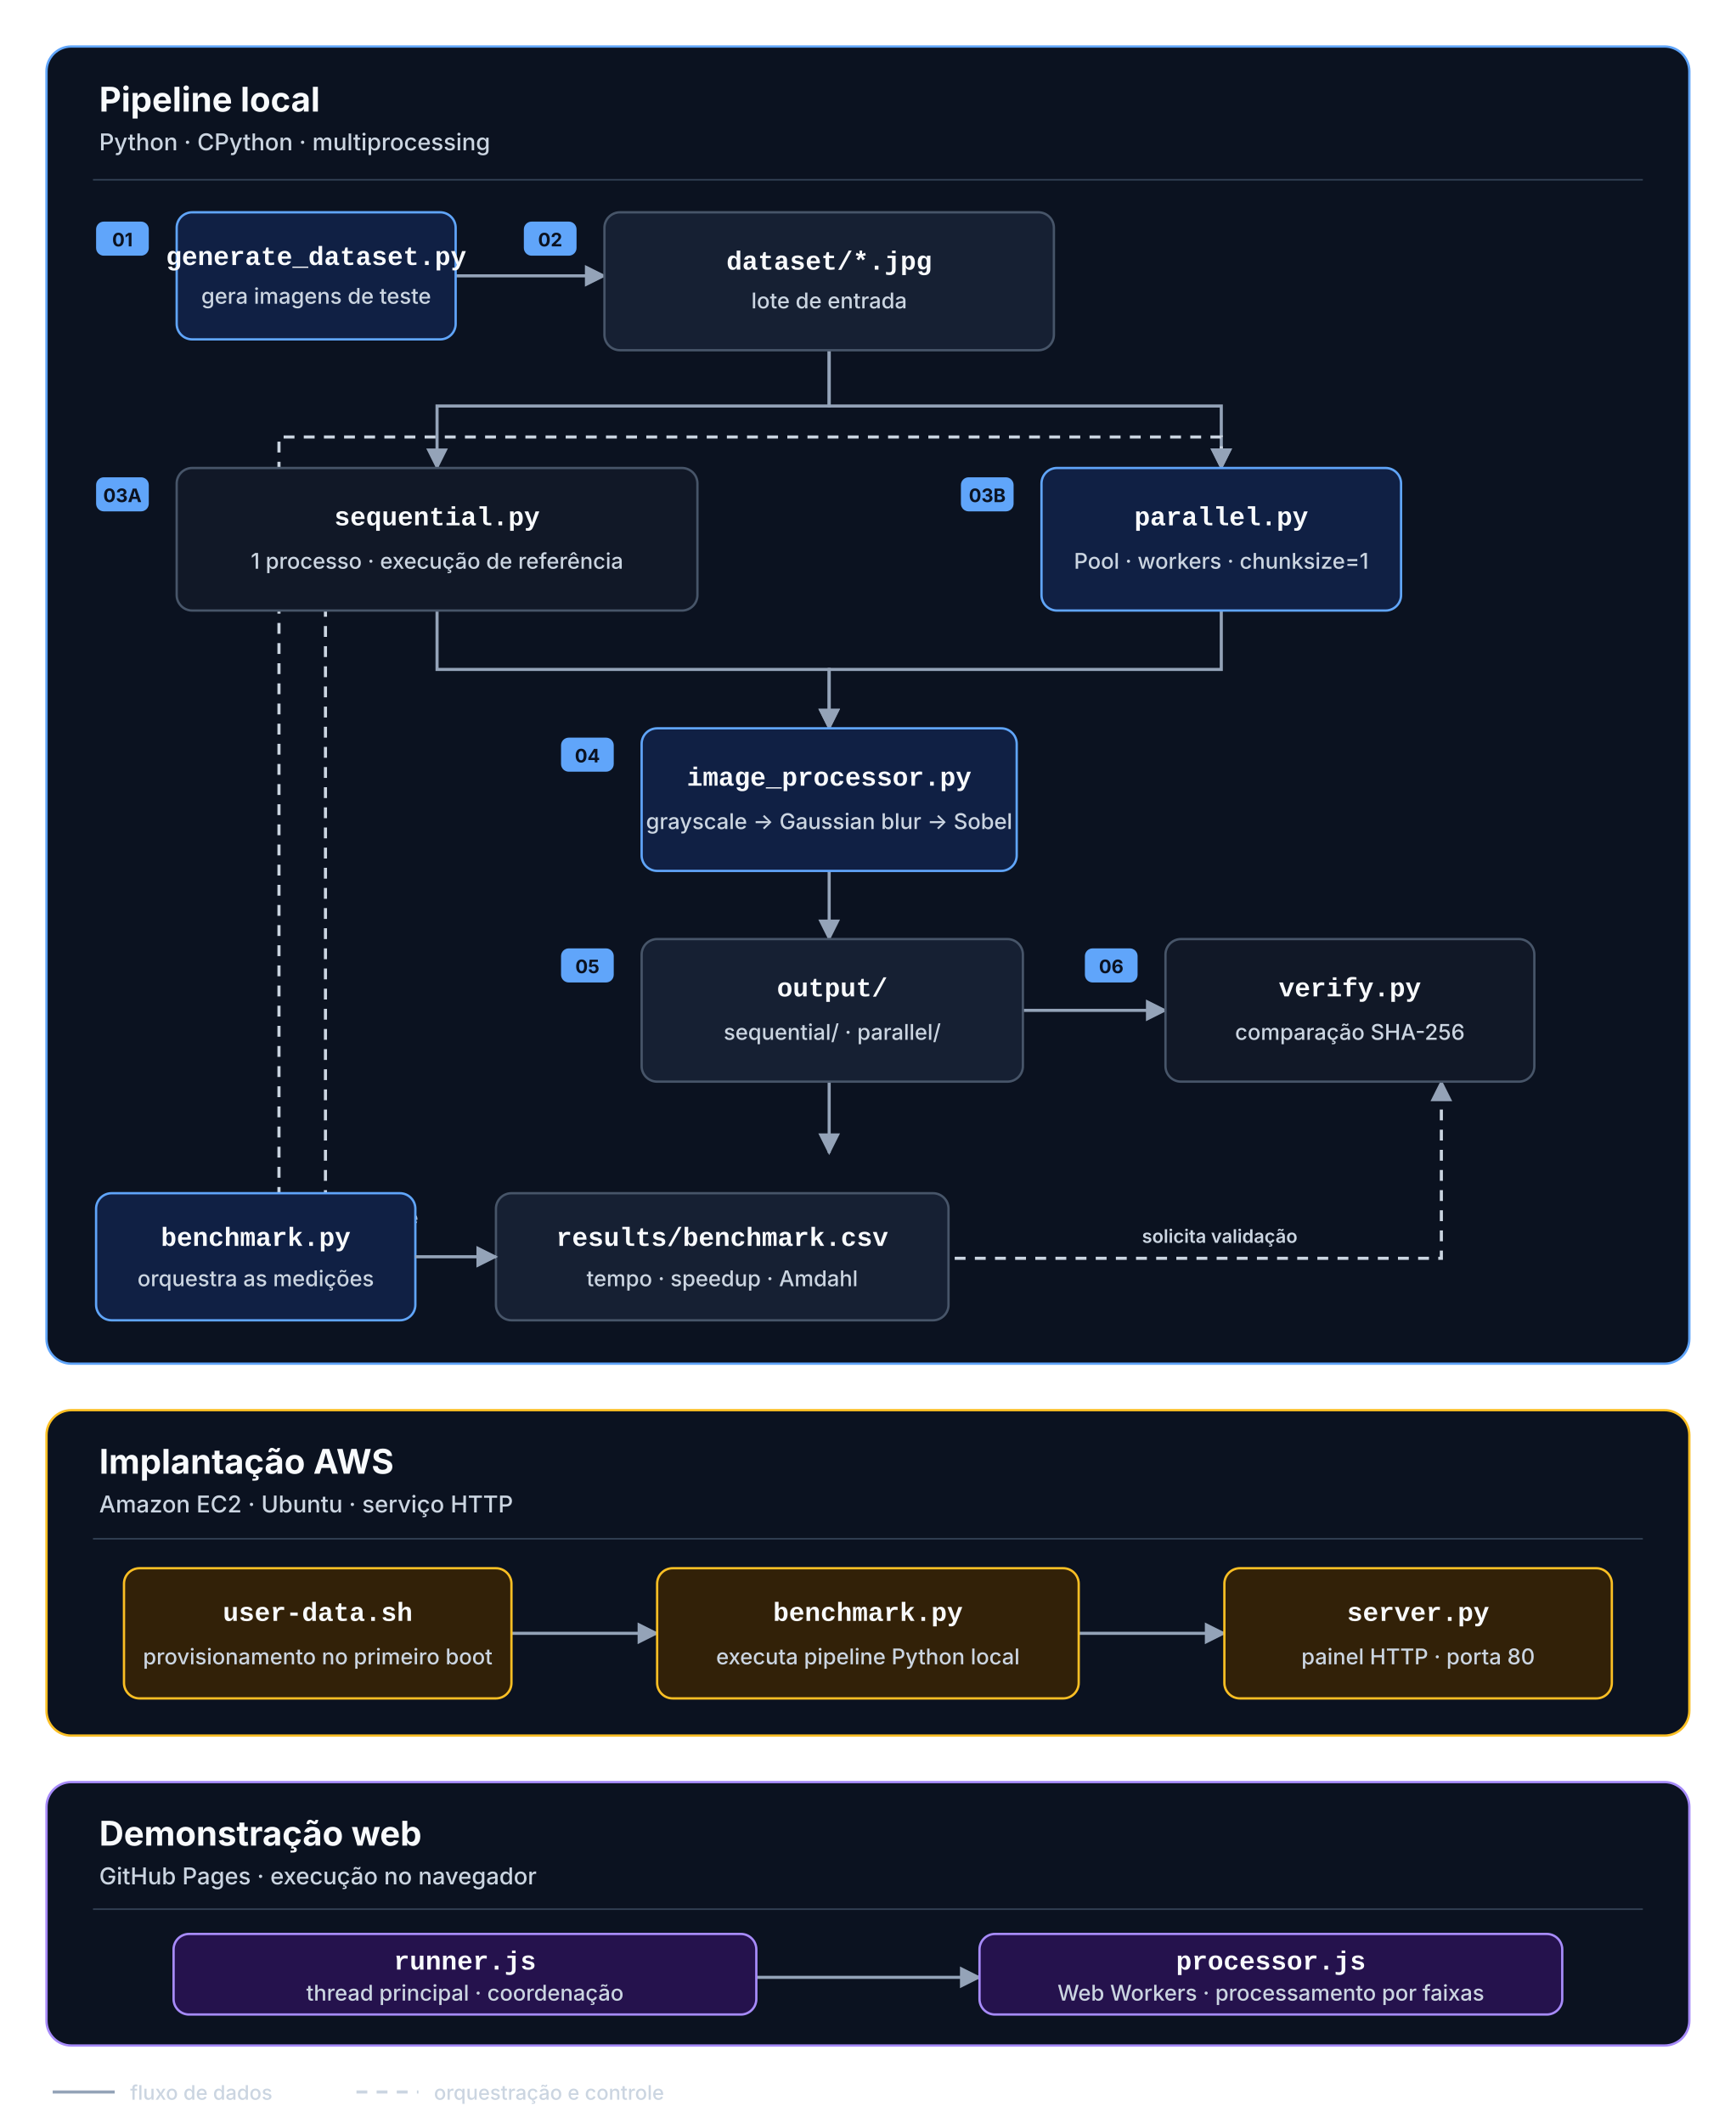
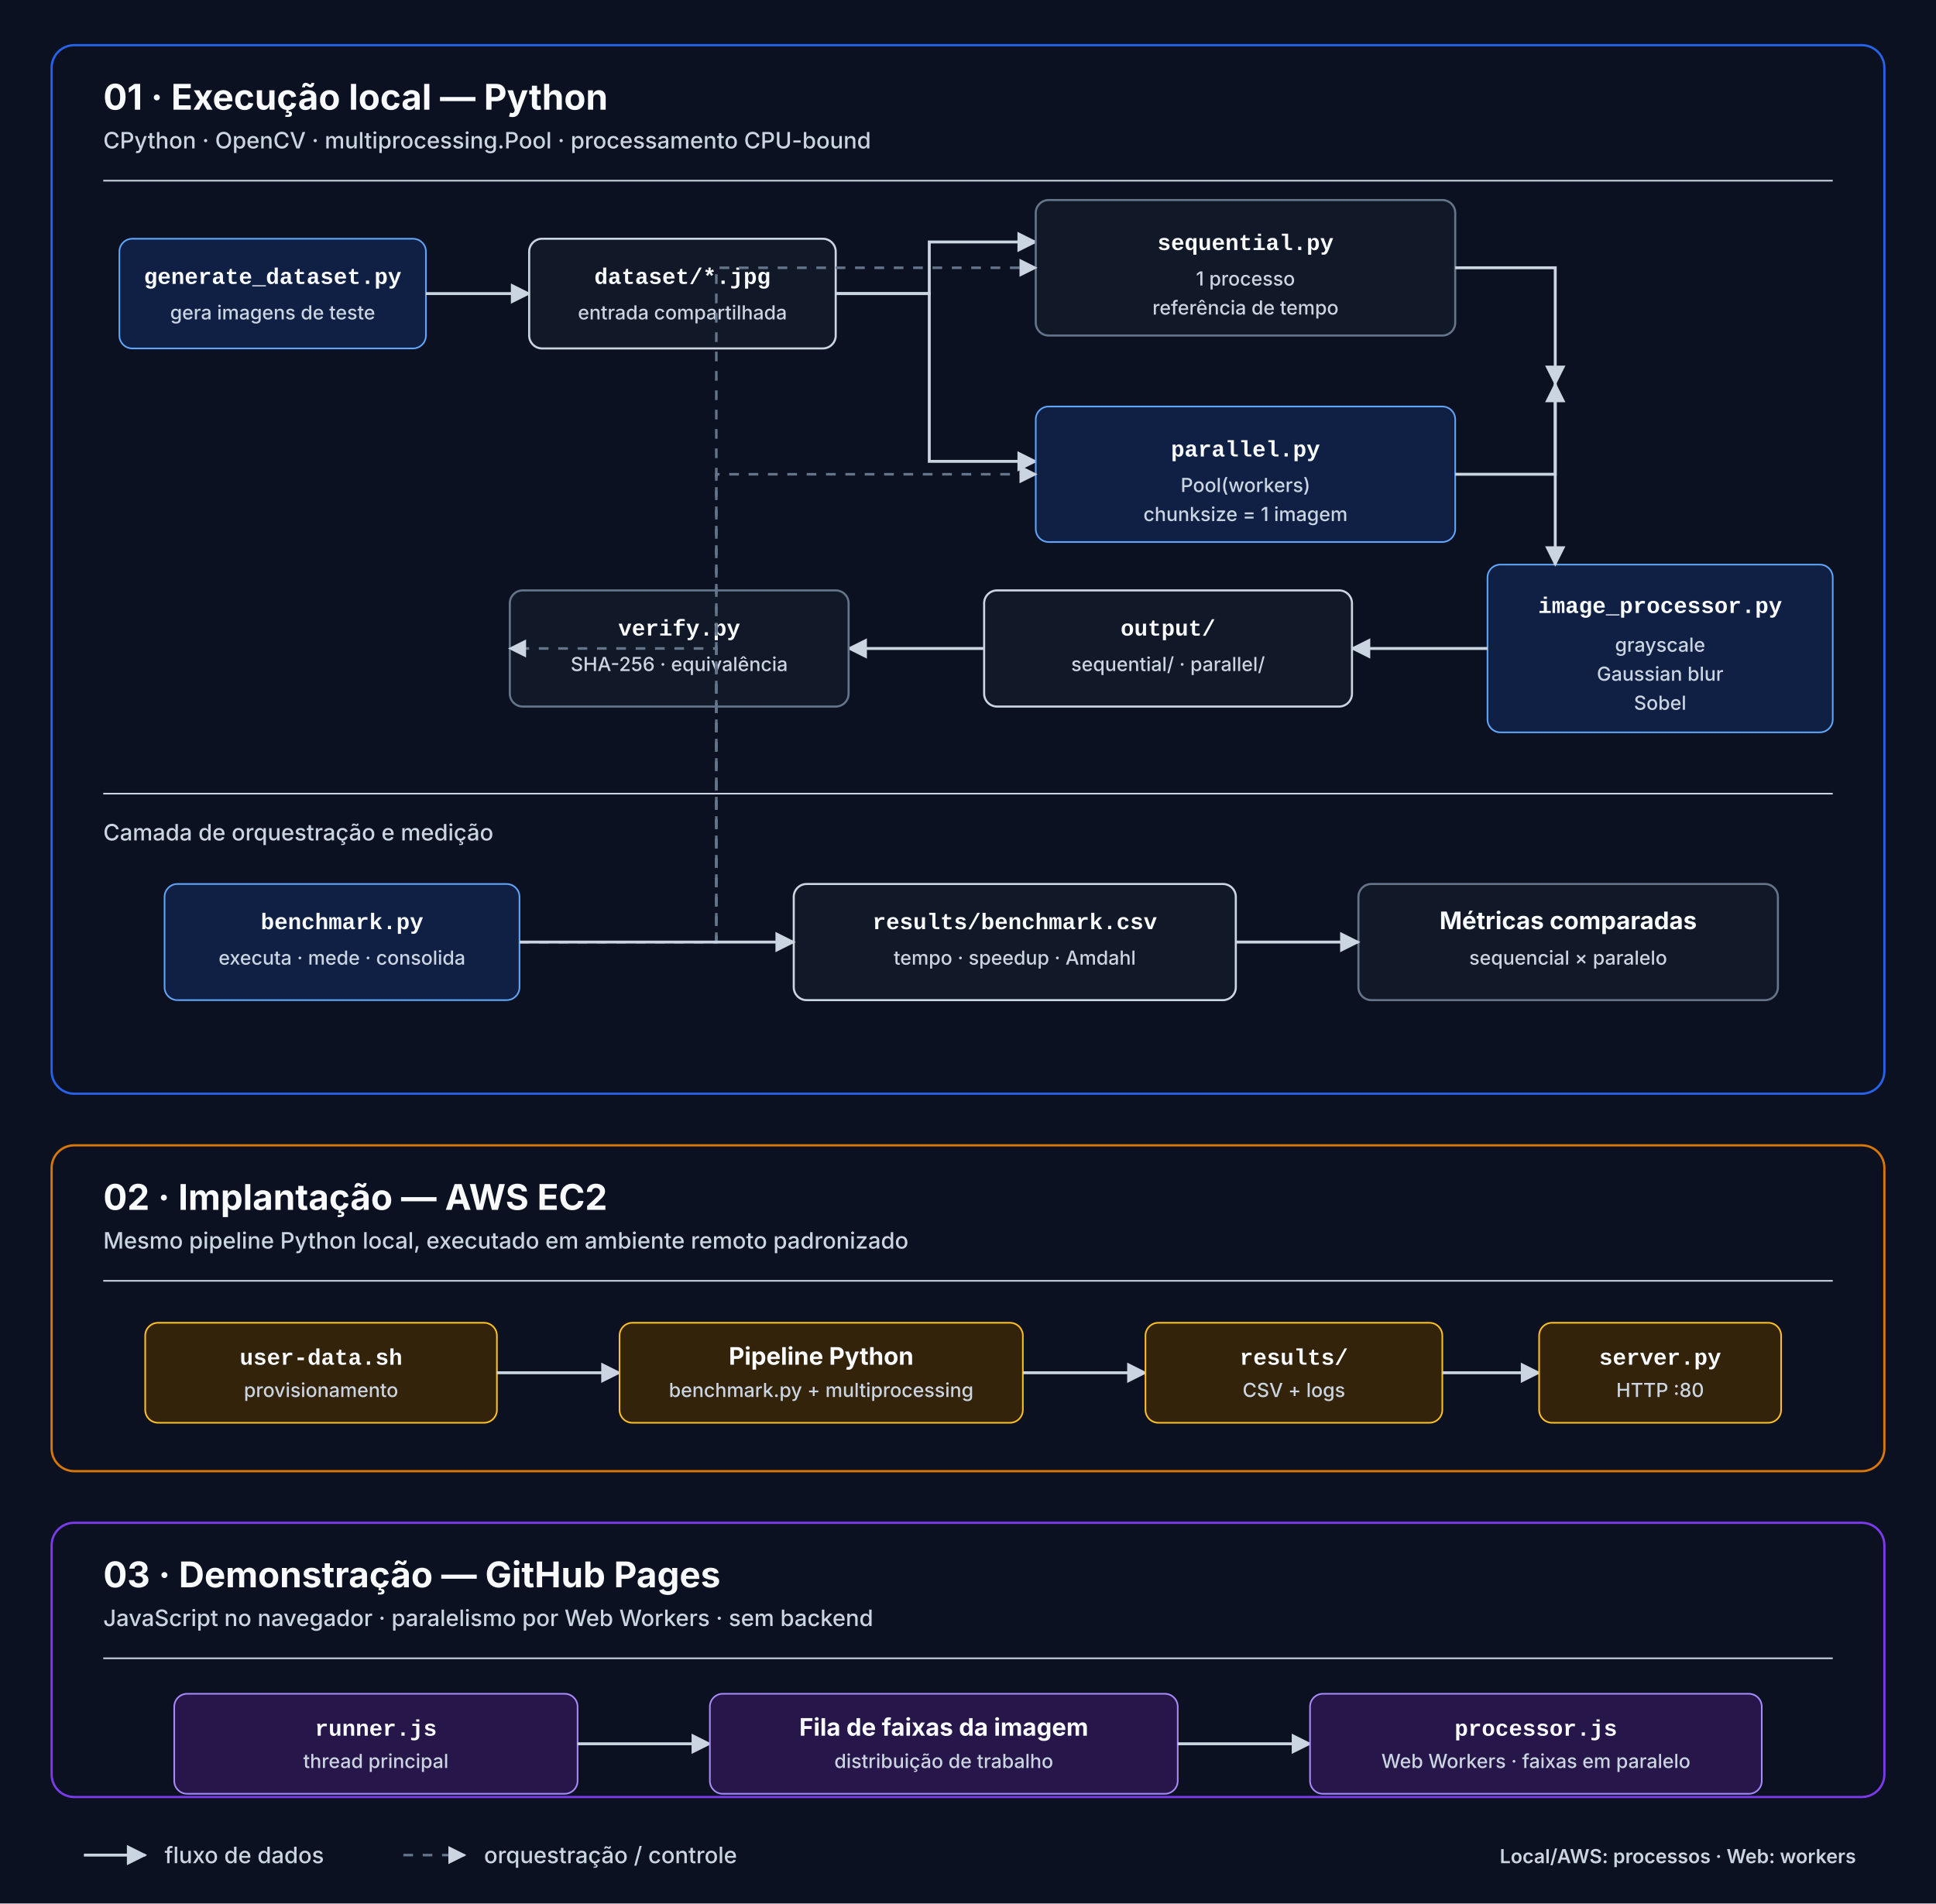
- <svg xmlns="http://www.w3.org/2000/svg" width="1120" height="1370" viewBox="0 0 1120 1370" role="img" aria-labelledby="title desc">
+ <svg xmlns="http://www.w3.org/2000/svg" width="1200" height="1180" viewBox="0 0 1200 1180" role="img" aria-labelledby="title desc">
  <defs>
    <marker id="arrow" viewBox="0 0 10 10" refX="9" refY="5" markerWidth="7" markerHeight="7" orient="auto">
-       <path d="M0 0L10 5L0 10Z" fill="#94a3b8" />
+       <path d="M0 0L10 5L0 10Z" fill="#cbd5e1" />
    </marker>
    <style>
-       .zone{fill:#0b1220;stroke:#334155;stroke-width:1.5}
-       .zone-local{stroke:#60a5fa}.zone-aws{stroke:#fbbf24}.zone-web{stroke:#a78bfa}
-       .header-line{stroke:#334155;stroke-width:1}
-       .node{fill:#111827;stroke:#475569;stroke-width:1.5}
-       .node-blue{fill:#102044;stroke:#60a5fa}.node-amber{fill:#322108;stroke:#fbbf24}.node-violet{fill:#25124d;stroke:#a78bfa}
-       .store{fill:#162033;stroke:#475569;stroke-width:1.5}
-       .edge{fill:none;stroke:#94a3b8;stroke-width:2;marker-end:url(#arrow)}
-       .control{fill:none;stroke:#cbd5e1;stroke-width:2;stroke-dasharray:7 6;marker-end:url(#arrow)}
-       .zone-title{font:700 22px Inter,Segoe UI,Arial,sans-serif;fill:#f8fafc}
-       .zone-meta{font:500 15px Inter,Segoe UI,Arial,sans-serif;fill:#cbd5e1}
-       .code{font:700 17px "SFMono-Regular",Consolas,"Liberation Mono",monospace;fill:#f8fafc;text-anchor:middle}
-       .detail{font:500 14px Inter,Segoe UI,Arial,sans-serif;fill:#cbd5e1;text-anchor:middle}
-       .tag{font:700 12px Inter,Segoe UI,Arial,sans-serif;fill:#0b1220;text-anchor:middle}
-       .edge-label{font:600 12px Inter,Segoe UI,Arial,sans-serif;fill:#cbd5e1;text-anchor:middle}
-       .legend{font:500 13px Inter,Segoe UI,Arial,sans-serif;fill:#cbd5e1}
-     </style>
+     .bg{fill:#0b1120}
+     .frame{fill:#0b1120;stroke:#cbd5e1;stroke-width:1.4}
+     .frame-local{stroke:#2563eb}.frame-aws{stroke:#d97706}.frame-web{stroke:#7c3aed}
+     .header{font:700 22px Inter,Segoe UI,Arial,sans-serif;fill:#f8fafc}
+     .meta{font:500 14px Inter,Segoe UI,Arial,sans-serif;fill:#cbd5e1}
+     .label{font:700 15px Inter,Segoe UI,Arial,sans-serif;fill:#f8fafc;text-anchor:middle}
+     .small{font:500 12px Inter,Segoe UI,Arial,sans-serif;fill:#cbd5e1;text-anchor:middle}
+     .mono{font:700 14px "SFMono-Regular",Consolas,"Liberation Mono",monospace;fill:#f8fafc;text-anchor:middle}
+     .node{fill:#111827;stroke:#64748b;stroke-width:1.3}
+     .blue{fill:#102044;stroke:#60a5fa}.amber{fill:#33230a;stroke:#fbbf24}.violet{fill:#26164a;stroke:#a78bfa}
+     .store{fill:#111827;stroke:#cbd5e1;stroke-width:1.3}
+     .edge{fill:none;stroke:#cbd5e1;stroke-width:1.8;marker-end:url(#arrow)}
+     .dash{fill:none;stroke:#64748b;stroke-width:1.6;stroke-dasharray:6 6;marker-end:url(#arrow)}
+     .rule{stroke:#cbd5e1;stroke-width:1}
+     .pill{font:700 11px Inter,Segoe UI,Arial,sans-serif;fill:#cbd5e1;text-anchor:middle}
+     .note{font:600 12px Inter,Segoe UI,Arial,sans-serif;fill:#cbd5e1;text-anchor:middle}
+   </style>
  </defs>
-   <rect class="zone zone-local" x="30" y="30" width="1060" height="850" rx="16" />
-   <text class="zone-title" x="64" y="72">Pipeline local</text>
-   <text class="zone-meta" x="64" y="97">Python · CPython · multiprocessing</text>
-   <line class="header-line" x1="60" y1="116" x2="1060" y2="116" />
-   <path class="edge" d="M294 178H390" />
-   <path class="edge" d="M535 226V262H282V302" />
-   <path class="edge" d="M535 226V262H788V302" />
-   <path class="edge" d="M282 394V432H535V470" />
-   <path class="edge" d="M788 394V432H535V470" />
-   <path class="edge" d="M535 562V606" />
-   <path class="edge" d="M660 652H752" />
-   <path class="edge" d="M535 698V744" />
-   <path class="control" d="M268 808H210V348H162" />
-   <path class="control" d="M268 828H180V282H788V302" />
-   <path class="control" d="M512 812H930V698" />
-   <text class="edge-label" x="224" y="790">executa e mede</text>
-   <text class="edge-label" x="787" y="802">solicita validação</text>
-   <rect x="62" y="143" width="34" height="22" rx="5" fill="#60a5fa" />
-   <text class="tag" x="79" y="159">01</text>
-   <rect class="node node-blue" x="114" y="137" width="180" height="82" rx="10" />
-   <text class="code" x="204" y="171">generate_dataset.py</text>
-   <text class="detail" x="204" y="196">gera imagens de teste</text>
-   <rect x="338" y="143" width="34" height="22" rx="5" fill="#60a5fa" />
-   <text class="tag" x="355" y="159">02</text>
-   <rect class="store" x="390" y="137" width="290" height="89" rx="10" />
-   <text class="code" x="535" y="174">dataset/*.jpg</text>
-   <text class="detail" x="535" y="199">lote de entrada</text>
-   <rect x="62" y="308" width="34" height="22" rx="5" fill="#60a5fa" />
-   <text class="tag" x="79" y="324">03A</text>
-   <rect class="node" x="114" y="302" width="336" height="92" rx="10" />
-   <text class="code" x="282" y="339">sequential.py</text>
-   <text class="detail" x="282" y="367">1 processo · execução de referência</text>
-   <rect x="620" y="308" width="34" height="22" rx="5" fill="#60a5fa" />
-   <text class="tag" x="637" y="324">03B</text>
-   <rect class="node node-blue" x="672" y="302" width="232" height="92" rx="10" />
-   <text class="code" x="788" y="339">parallel.py</text>
-   <text class="detail" x="788" y="367">Pool · workers · chunksize=1</text>
-   <rect x="362" y="476" width="34" height="22" rx="5" fill="#60a5fa" />
-   <text class="tag" x="379" y="492">04</text>
-   <rect class="node node-blue" x="414" y="470" width="242" height="92" rx="10" />
-   <text class="code" x="535" y="507">image_processor.py</text>
-   <text class="detail" x="535" y="535">grayscale → Gaussian blur → Sobel</text>
-   <rect x="362" y="612" width="34" height="22" rx="5" fill="#60a5fa" />
-   <text class="tag" x="379" y="628">05</text>
-   <rect class="store" x="414" y="606" width="246" height="92" rx="10" />
-   <text class="code" x="537" y="643">output/</text>
-   <text class="detail" x="537" y="671">sequential/ · parallel/</text>
-   <rect x="700" y="612" width="34" height="22" rx="5" fill="#60a5fa" />
-   <text class="tag" x="717" y="628">06</text>
-   <rect class="node" x="752" y="606" width="238" height="92" rx="10" />
-   <text class="code" x="871" y="643">verify.py</text>
-   <text class="detail" x="871" y="671">comparação SHA-256</text>
-   <rect class="node node-blue" x="62" y="770" width="206" height="82" rx="10" />
-   <text class="code" x="165" y="804">benchmark.py</text>
-   <text class="detail" x="165" y="830">orquestra as medições</text>
-   <rect class="store" x="320" y="770" width="292" height="82" rx="10" />
-   <text class="code" x="466" y="804">results/benchmark.csv</text>
-   <text class="detail" x="466" y="830">tempo · speedup · Amdahl</text>
-   <path class="edge" d="M268 811H320" />
-   <rect class="zone zone-aws" x="30" y="910" width="1060" height="210" rx="16" />
-   <text class="zone-title" x="64" y="951">Implantação AWS</text>
-   <text class="zone-meta" x="64" y="976">Amazon EC2 · Ubuntu · serviço HTTP</text>
-   <line class="header-line" x1="60" y1="993" x2="1060" y2="993" />
-   <path class="edge" d="M330 1054H424" />
-   <path class="edge" d="M696 1054H790" />
-   <rect class="node node-amber" x="80" y="1012" width="250" height="84" rx="10" />
-   <text class="code" x="205" y="1046">user-data.sh</text>
-   <text class="detail" x="205" y="1074">provisionamento no primeiro boot</text>
-   <rect class="node node-amber" x="424" y="1012" width="272" height="84" rx="10" />
-   <text class="code" x="560" y="1046">benchmark.py</text>
-   <text class="detail" x="560" y="1074">executa pipeline Python local</text>
-   <rect class="node node-amber" x="790" y="1012" width="250" height="84" rx="10" />
-   <text class="code" x="915" y="1046">server.py</text>
-   <text class="detail" x="915" y="1074">painel HTTP · porta 80</text>
-   <rect class="zone zone-web" x="30" y="1150" width="1060" height="170" rx="16" />
-   <text class="zone-title" x="64" y="1191">Demonstração web</text>
-   <text class="zone-meta" x="64" y="1216">GitHub Pages · execução no navegador</text>
-   <line class="header-line" x1="60" y1="1232" x2="1060" y2="1232" />
-   <path class="edge" d="M488 1276H632" />
-   <rect class="node node-violet" x="112" y="1248" width="376" height="52" rx="10" />
-   <text class="code" x="300" y="1271">runner.js</text>
-   <text class="detail" x="300" y="1291">thread principal · coordenação</text>
-   <rect class="node node-violet" x="632" y="1248" width="376" height="52" rx="10" />
-   <text class="code" x="820" y="1271">processor.js</text>
-   <text class="detail" x="820" y="1291">Web Workers · processamento por faixas</text>
-   <line x1="34" y1="1350" x2="74" y2="1350" stroke="#94a3b8" stroke-width="2" />
-   <text class="legend" x="84" y="1355">fluxo de dados</text>
-   <line x1="230" y1="1350" x2="270" y2="1350" stroke="#cbd5e1" stroke-width="2" stroke-dasharray="7 6" />
-   <text class="legend" x="280" y="1355">orquestração e controle</text>
+   <rect width="1200" height="1180" fill="#0b1120" />
+   <rect class="frame frame-local" x="32" y="28" width="1136" height="650" rx="14" />
+   <text class="header" x="64" y="68">01 · Execução local — Python</text>
+   <text class="meta" x="64" y="92">CPython · OpenCV · multiprocessing.Pool · processamento CPU-bound</text>
+   <line class="rule" x1="64" y1="112" x2="1136" y2="112" />
+   <rect class="blue" x="74" y="148" width="190" height="68" rx="8" />
+   <text class="mono" x="169" y="176">generate_dataset.py</text>
+   <text class="small" x="169" y="198">gera imagens de teste</text>
+   <path class="edge" d="M264 182H328" />
+   <rect class="store" x="328" y="148" width="190" height="68" rx="8" />
+   <text class="mono" x="423" y="176">dataset/*.jpg</text>
+   <text class="small" x="423" y="198">entrada compartilhada</text>
+   <path class="edge" d="M518 182H576V150H642" />
+   <path class="edge" d="M518 182H576V286H642" />
+   <rect class="node" x="642" y="124" width="260" height="84" rx="8" />
+   <text class="mono" x="772" y="155">sequential.py</text>
+   <text class="small" x="772" y="177">1 processo</text>
+   <text class="small" x="772" y="195">referência de tempo</text>
+   <rect class="blue" x="642" y="252" width="260" height="84" rx="8" />
+   <text class="mono" x="772" y="283">parallel.py</text>
+   <text class="small" x="772" y="305">Pool(workers)</text>
+   <text class="small" x="772" y="323">chunksize = 1 imagem</text>
+   <path class="edge" d="M902 166H964V238" />
+   <path class="edge" d="M902 294H964V238" />
+   <rect class="blue" x="922" y="350" width="214" height="104" rx="8" />
+   <text class="mono" x="1029" y="380">image_processor.py</text>
+   <text class="small" x="1029" y="404">grayscale</text>
+   <text class="small" x="1029" y="422">Gaussian blur</text>
+   <text class="small" x="1029" y="440">Sobel</text>
+   <path class="edge" d="M964 238V350" />
+   <path class="edge" d="M922 402H838" />
+   <rect class="store" x="610" y="366" width="228" height="72" rx="8" />
+   <text class="mono" x="724" y="394">output/</text>
+   <text class="small" x="724" y="416">sequential/ · parallel/</text>
+   <path class="edge" d="M610 402H526" />
+   <rect class="node" x="316" y="366" width="210" height="72" rx="8" />
+   <text class="mono" x="421" y="394">verify.py</text>
+   <text class="small" x="421" y="416">SHA-256 · equivalência</text>
+   <line class="rule" x1="64" y1="492" x2="1136" y2="492" />
+   <text class="meta" x="64" y="521">Camada de orquestração e medição</text>
+   <rect class="blue" x="102" y="548" width="220" height="72" rx="8" />
+   <text class="mono" x="212" y="576">benchmark.py</text>
+   <text class="small" x="212" y="598">executa · mede · consolida</text>
+   <path class="dash" d="M322 584H444V294H642" />
+   <path class="dash" d="M444 584V166H642" />
+   <path class="dash" d="M322 584H444V402H316" />
+   <rect class="store" x="492" y="548" width="274" height="72" rx="8" />
+   <text class="mono" x="629" y="576">results/benchmark.csv</text>
+   <text class="small" x="629" y="598">tempo · speedup · Amdahl</text>
+   <path class="edge" d="M322 584H492" />
+   <rect class="node" x="842" y="548" width="260" height="72" rx="8" />
+   <text class="label" x="972" y="576">Métricas comparadas</text>
+   <text class="small" x="972" y="598">sequencial × paralelo</text>
+   <path class="edge" d="M766 584H842" />
+   <rect class="frame frame-aws" x="32" y="710" width="1136" height="202" rx="14" />
+   <text class="header" x="64" y="750">02 · Implantação — AWS EC2</text>
+   <text class="meta" x="64" y="774">Mesmo pipeline Python local, executado em ambiente remoto padronizado</text>
+   <line class="rule" x1="64" y1="794" x2="1136" y2="794" />
+   <rect class="amber" x="90" y="820" width="218" height="62" rx="8" />
+   <text class="mono" x="199" y="846">user-data.sh</text>
+   <text class="small" x="199" y="866">provisionamento</text>
+   <path class="edge" d="M308 851H384" />
+   <rect class="amber" x="384" y="820" width="250" height="62" rx="8" />
+   <text class="label" x="509" y="846">Pipeline Python</text>
+   <text class="small" x="509" y="866">benchmark.py + multiprocessing</text>
+   <path class="edge" d="M634 851H710" />
+   <rect class="amber" x="710" y="820" width="184" height="62" rx="8" />
+   <text class="mono" x="802" y="846">results/</text>
+   <text class="small" x="802" y="866">CSV + logs</text>
+   <path class="edge" d="M894 851H954" />
+   <rect class="amber" x="954" y="820" width="150" height="62" rx="8" />
+   <text class="mono" x="1029" y="846">server.py</text>
+   <text class="small" x="1029" y="866">HTTP :80</text>
+   <rect class="frame frame-web" x="32" y="944" width="1136" height="170" rx="14" />
+   <text class="header" x="64" y="984">03 · Demonstração — GitHub Pages</text>
+   <text class="meta" x="64" y="1008">JavaScript no navegador · paralelismo por Web Workers · sem backend</text>
+   <line class="rule" x1="64" y1="1028" x2="1136" y2="1028" />
+   <rect class="violet" x="108" y="1050" width="250" height="62" rx="8" />
+   <text class="mono" x="233" y="1076">runner.js</text>
+   <text class="small" x="233" y="1096">thread principal</text>
+   <path class="edge" d="M358 1081H440" />
+   <rect class="violet" x="440" y="1050" width="290" height="62" rx="8" />
+   <text class="label" x="585" y="1076">Fila de faixas da imagem</text>
+   <text class="small" x="585" y="1096">distribuição de trabalho</text>
+   <path class="edge" d="M730 1081H812" />
+   <rect class="violet" x="812" y="1050" width="280" height="62" rx="8" />
+   <text class="mono" x="952" y="1076">processor.js</text>
+   <text class="small" x="952" y="1096">Web Workers · faixas em paralelo</text>
+   <line x1="52" y1="1150" x2="90" y2="1150" stroke="#cbd5e1" stroke-width="1.8" marker-end="url(#arrow)" />
+   <text class="meta" x="102" y="1155">fluxo de dados</text>
+   <line x1="250" y1="1150" x2="288" y2="1150" stroke="#64748b" stroke-width="1.6" stroke-dasharray="6 6" marker-end="url(#arrow)" />
+   <text class="meta" x="300" y="1155">orquestração / controle</text>
+   <text class="note" x="1040" y="1155">Local/AWS: processos · Web: workers</text>
</svg>
